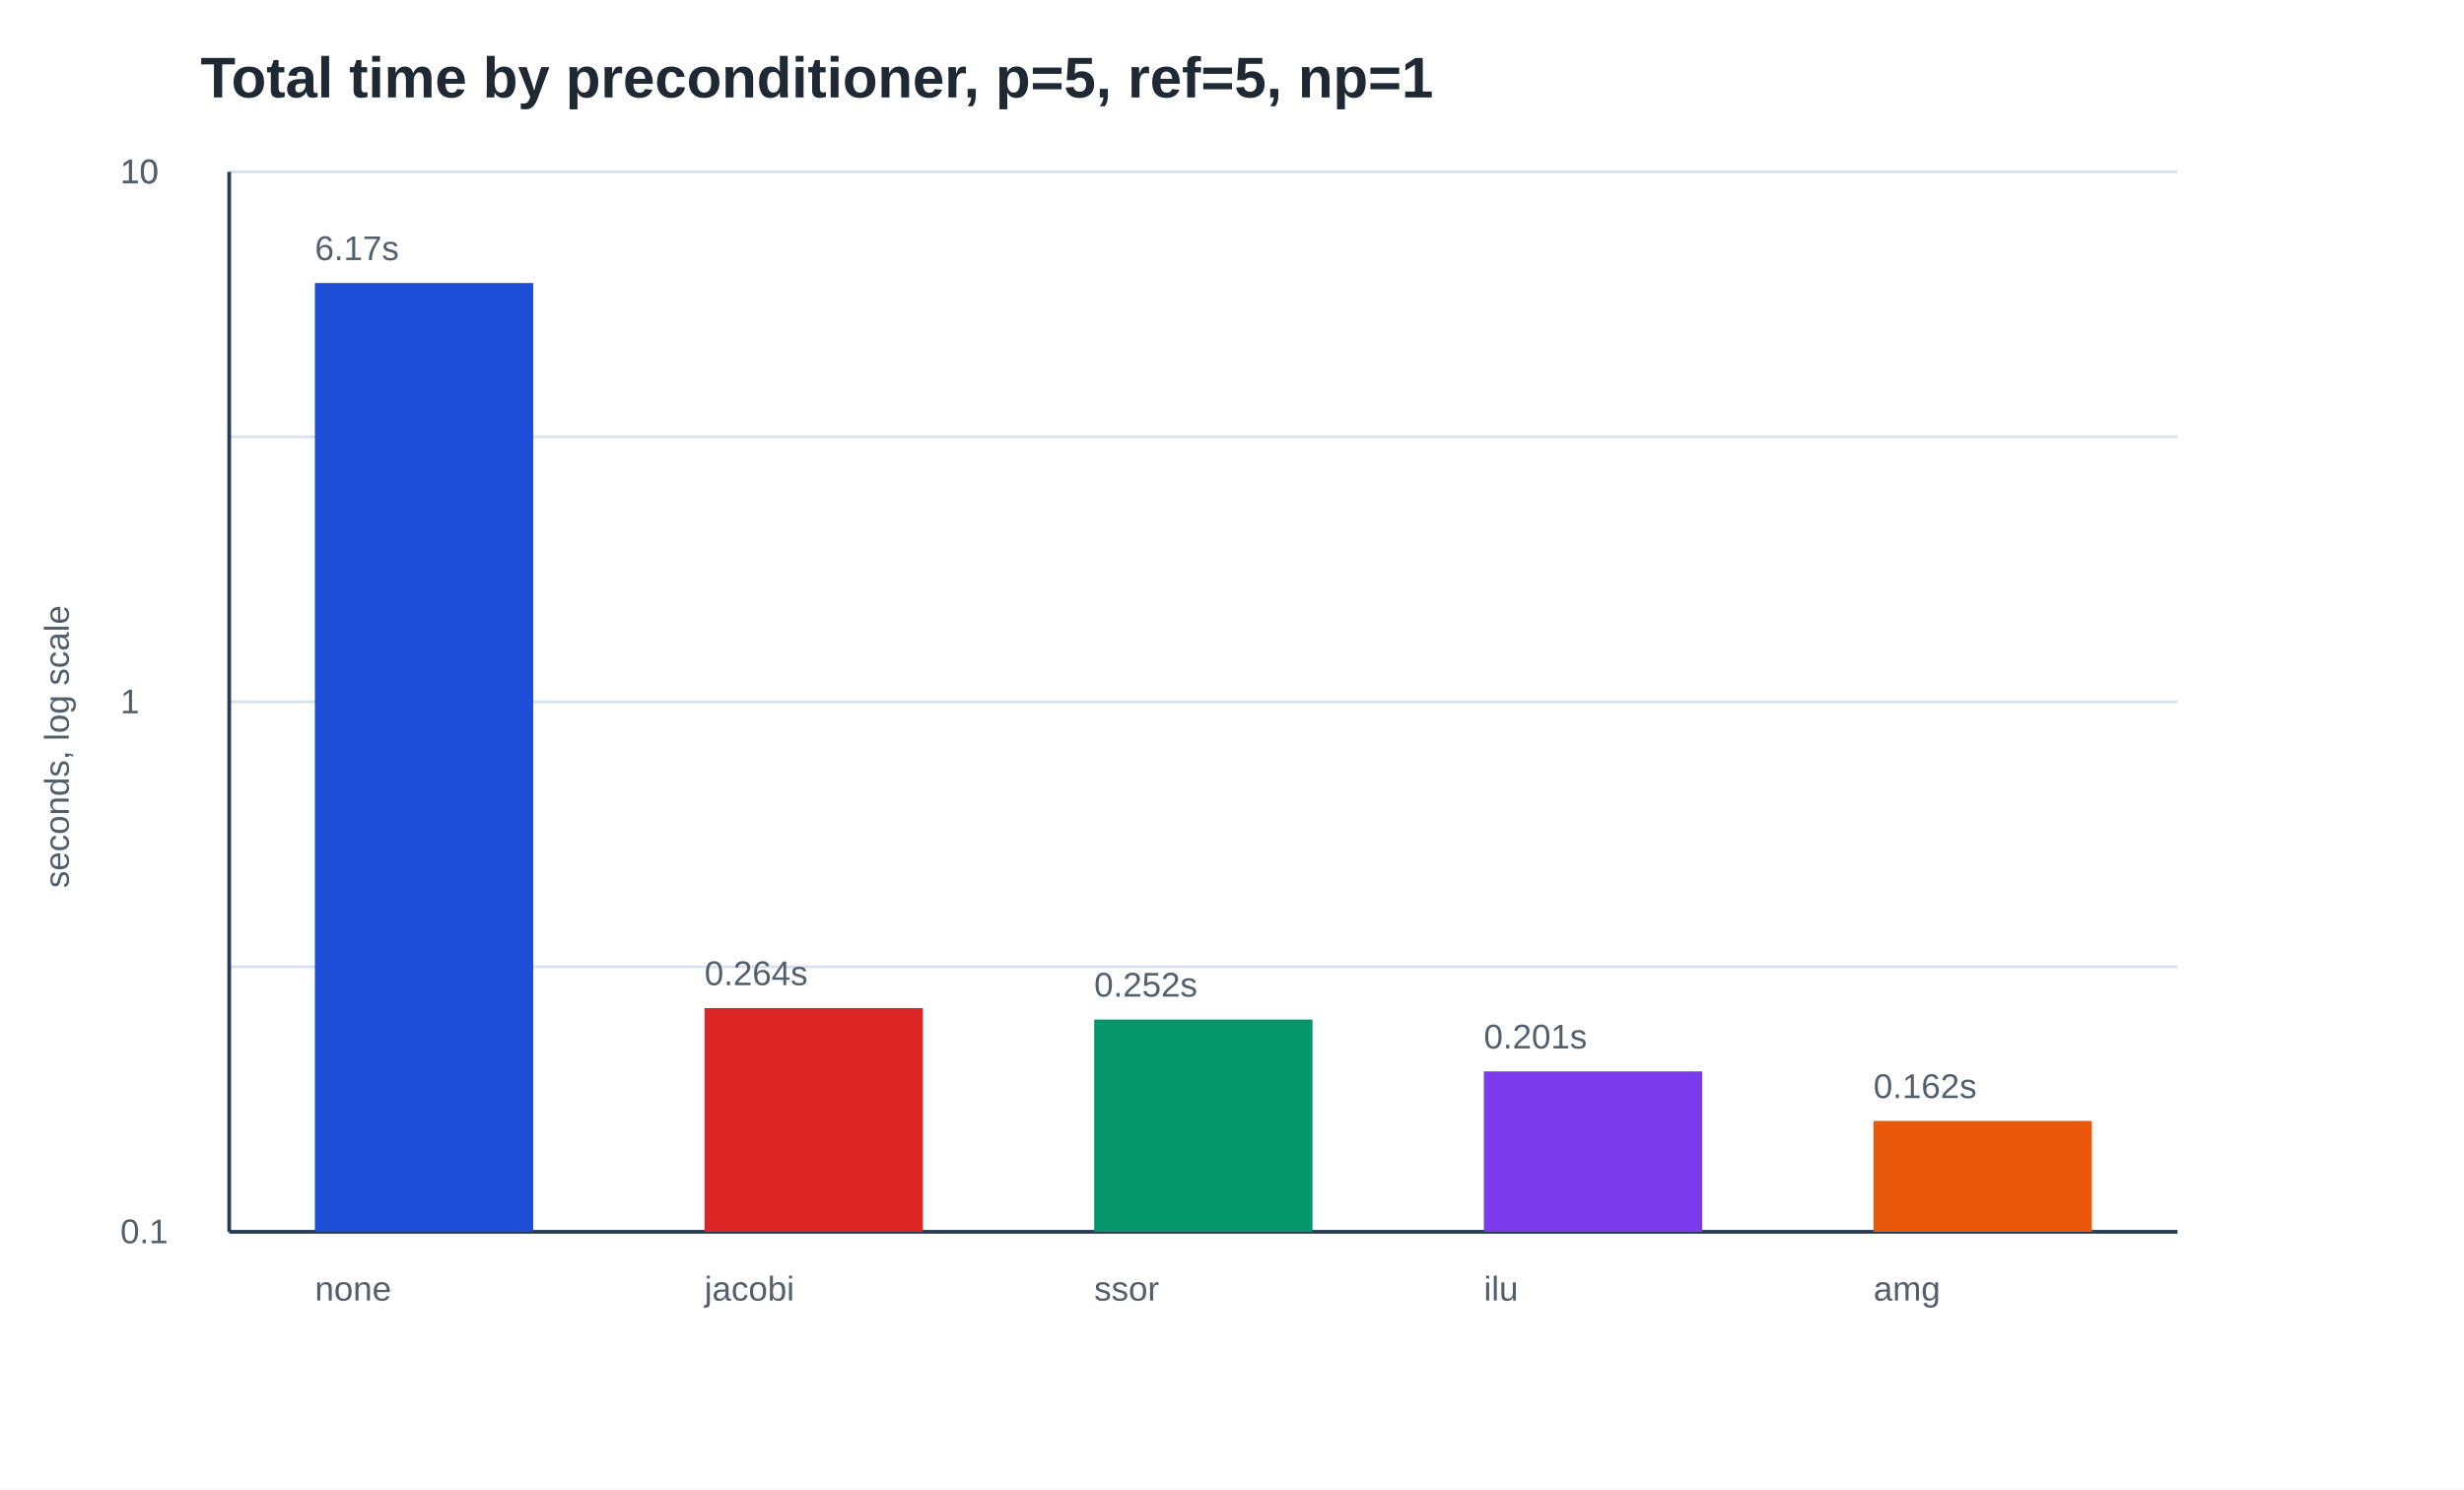
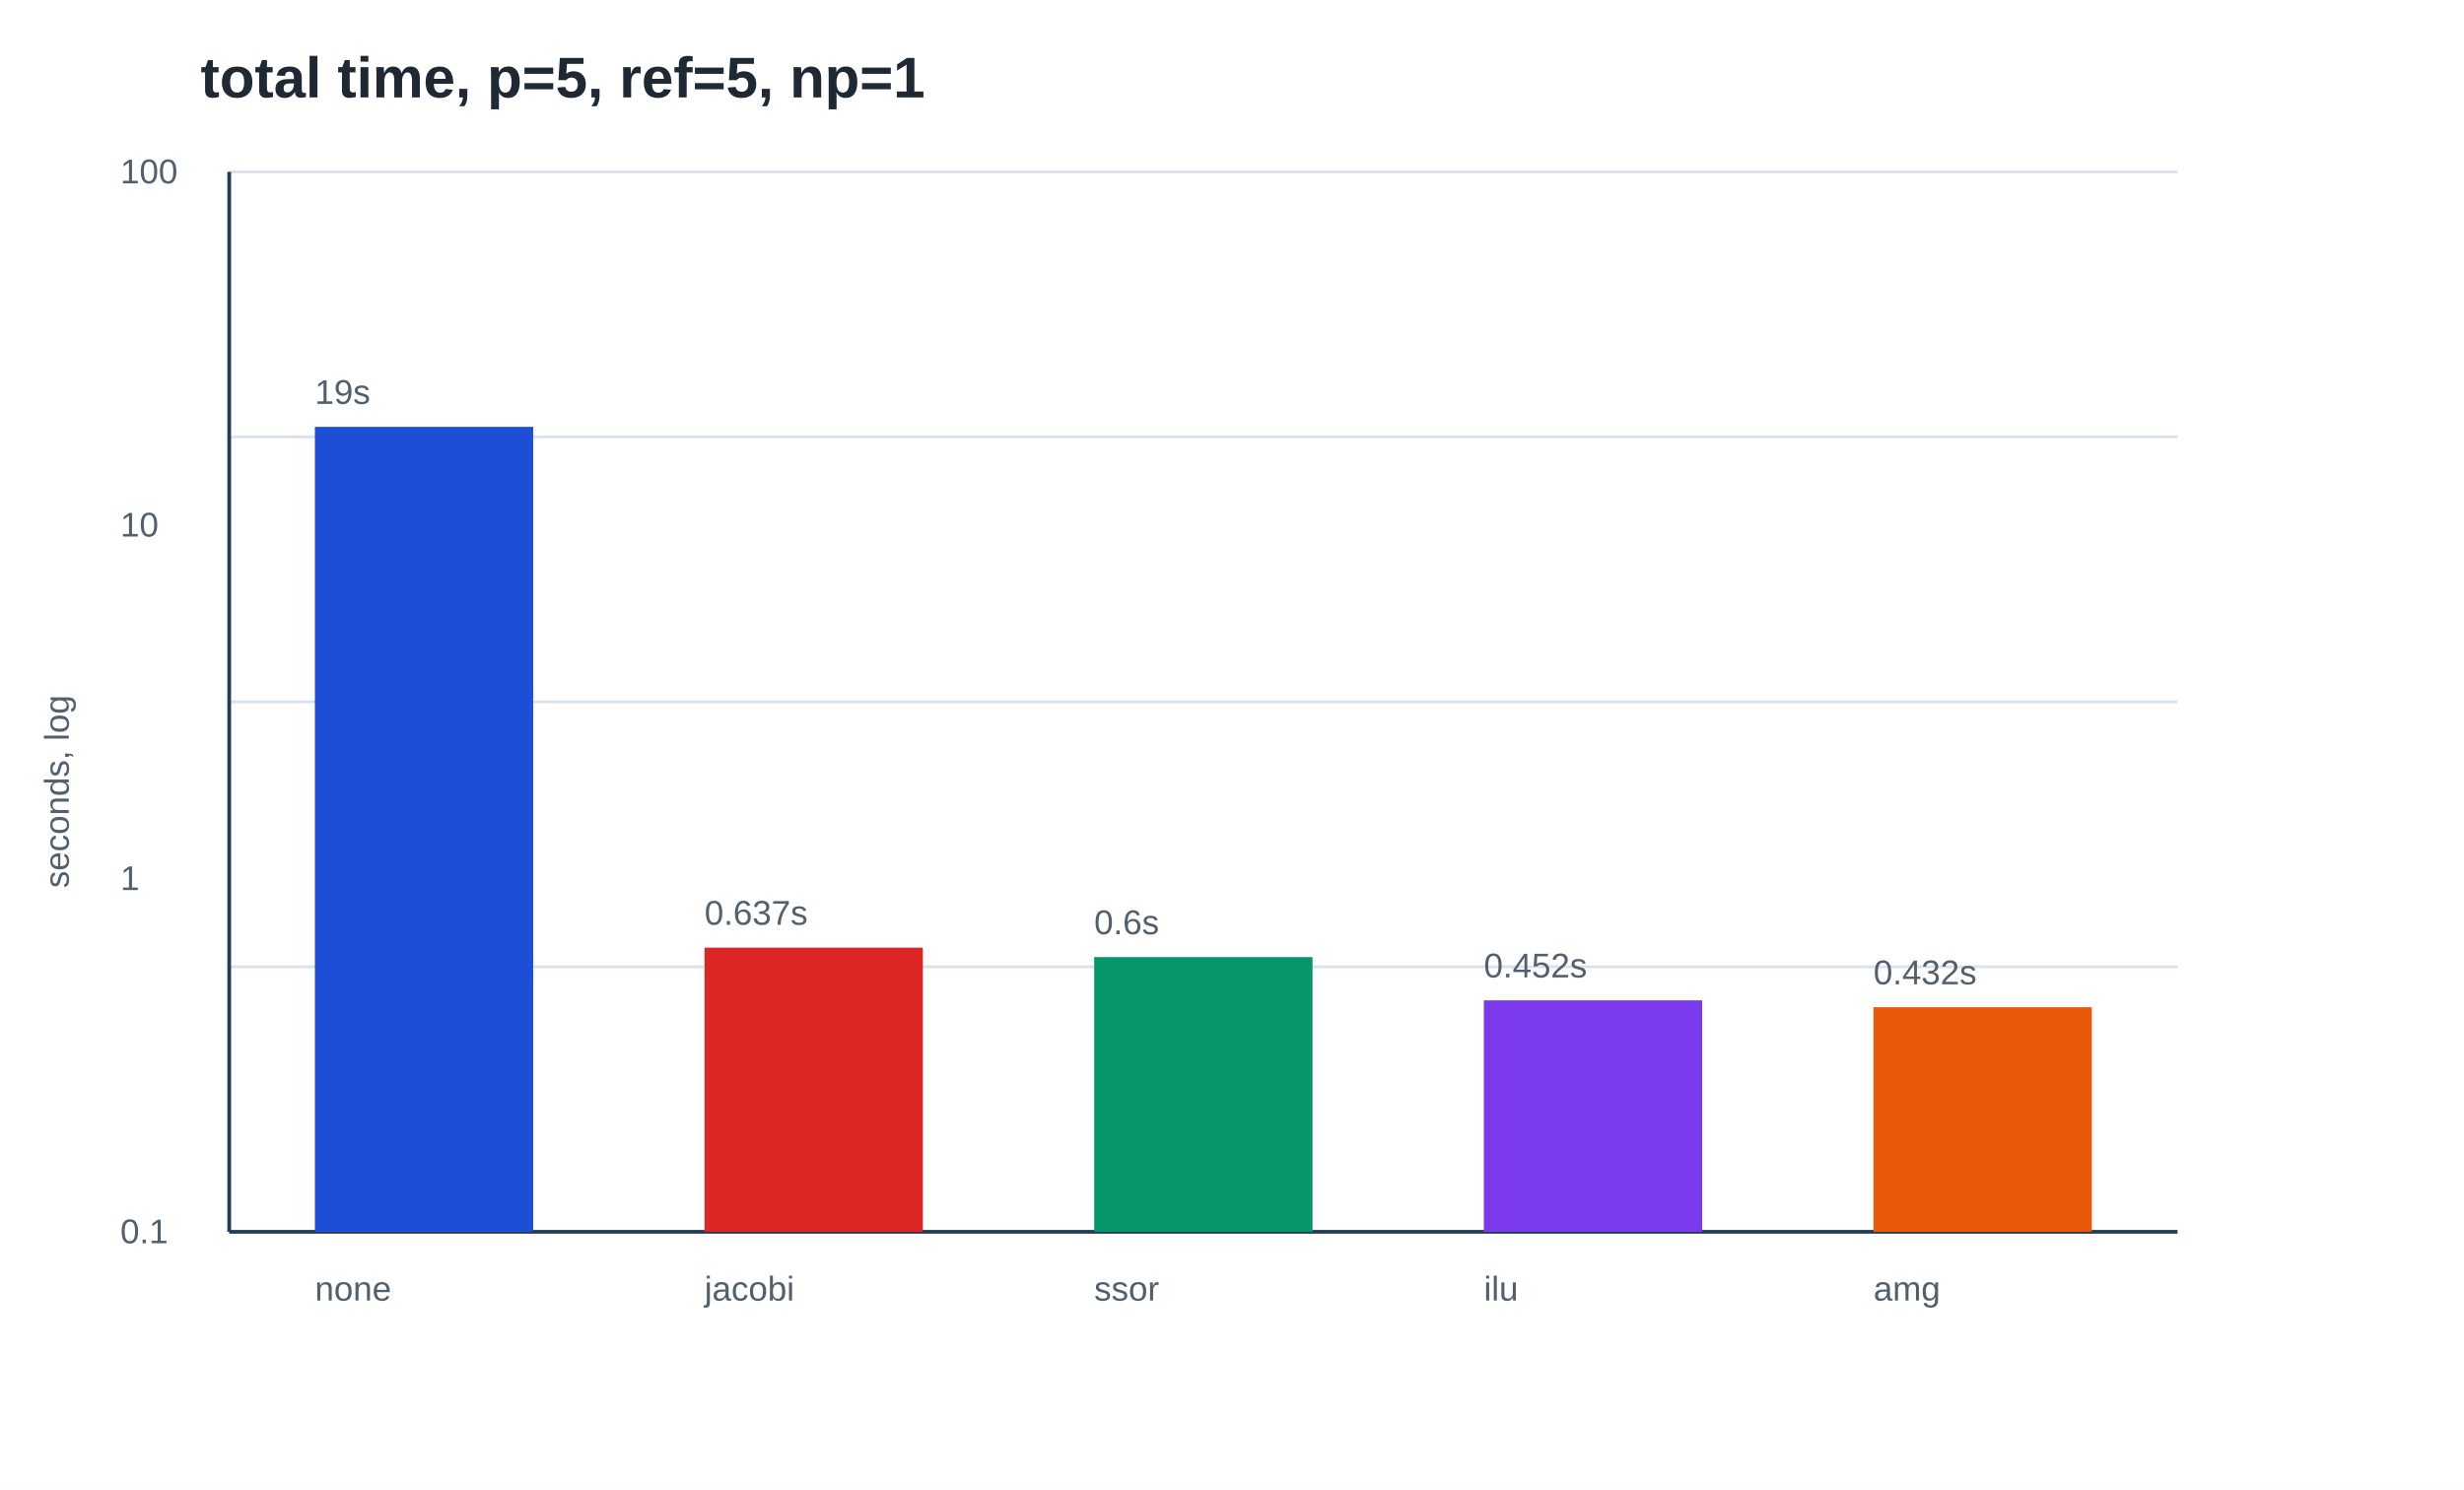
<svg xmlns="http://www.w3.org/2000/svg" width="860" height="520" viewBox="0 0 860 520">
  <style>text{font-family:Arial,sans-serif;font-size:13px;fill:#1f2933}.title{font-size:20px;font-weight:700}.grid{stroke:#d9e2ec}.axis{stroke:#243b53;stroke-width:1.3}.label{fill:#52606d;font-size:12px}</style>
  <rect width="100%" height="100%" fill="white" />
-   <text class="title" x="70" y="34">Total time by preconditioner, p=5, ref=5, np=1</text>
+   <text class="title" x="70" y="34">total time, p=5, ref=5, np=1</text>
  <line class="grid" x1="80" y1="60.0" x2="760" y2="60.0" />
  <line class="grid" x1="80" y1="152.5" x2="760" y2="152.5" />
  <line class="grid" x1="80" y1="245.0" x2="760" y2="245.0" />
  <line class="grid" x1="80" y1="337.5" x2="760" y2="337.5" />
  <line class="grid" x1="80" y1="430.0" x2="760" y2="430.0" />
  <line class="axis" x1="80" y1="430" x2="760" y2="430" />
  <line class="axis" x1="80" y1="430" x2="80" y2="60" />
-   <text class="label" transform="translate(24 310) rotate(-90)">seconds, log scale</text>
+   <text class="label" transform="translate(24 310) rotate(-90)">seconds, log</text>
  <text class="label" x="42" y="434.0">0.1</text>
-   <text class="label" x="42" y="249.0">1</text>
-   <text class="label" x="42" y="64.0">10</text>
-   <text class="label" x="42" y="64.0">10</text>
-   <rect x="109.9" y="98.8" width="76.2" height="331.2" fill="#1d4ed8" />
+   <text class="label" x="42" y="310.7">1</text>
+   <text class="label" x="42" y="187.3">10</text>
+   <text class="label" x="42" y="64.0">100</text>
+   <rect x="109.9" y="149.0" width="76.2" height="281.0" fill="#1d4ed8" />
  <text class="label" x="109.9" y="454">none</text>
-   <text class="label" x="109.9" y="90.8">6.17s</text>
-   <rect x="245.9" y="351.9" width="76.2" height="78.1" fill="#dc2626" />
+   <text class="label" x="109.9" y="141.0">19s</text>
+   <rect x="245.9" y="330.8" width="76.2" height="99.2" fill="#dc2626" />
  <text class="label" x="245.9" y="454">jacobi</text>
-   <text class="label" x="245.9" y="343.9">0.264s</text>
-   <rect x="381.9" y="355.9" width="76.2" height="74.1" fill="#059669" />
+   <text class="label" x="245.9" y="322.8">0.637s</text>
+   <rect x="381.9" y="334.1" width="76.2" height="95.9" fill="#059669" />
  <text class="label" x="381.9" y="454">ssor</text>
-   <text class="label" x="381.9" y="347.9">0.252s</text>
-   <rect x="517.9" y="374.0" width="76.2" height="56.0" fill="#7c3aed" />
+   <text class="label" x="381.9" y="326.1">0.6s</text>
+   <rect x="517.9" y="349.2" width="76.2" height="80.8" fill="#7c3aed" />
  <text class="label" x="517.9" y="454">ilu</text>
-   <text class="label" x="517.9" y="366.0">0.201s</text>
-   <rect x="653.9" y="391.3" width="76.2" height="38.7" fill="#ea580c" />
+   <text class="label" x="517.9" y="341.2">0.452s</text>
+   <rect x="653.9" y="351.6" width="76.2" height="78.4" fill="#ea580c" />
  <text class="label" x="653.9" y="454">amg</text>
-   <text class="label" x="653.9" y="383.3">0.162s</text>
+   <text class="label" x="653.9" y="343.6">0.432s</text>
</svg>
